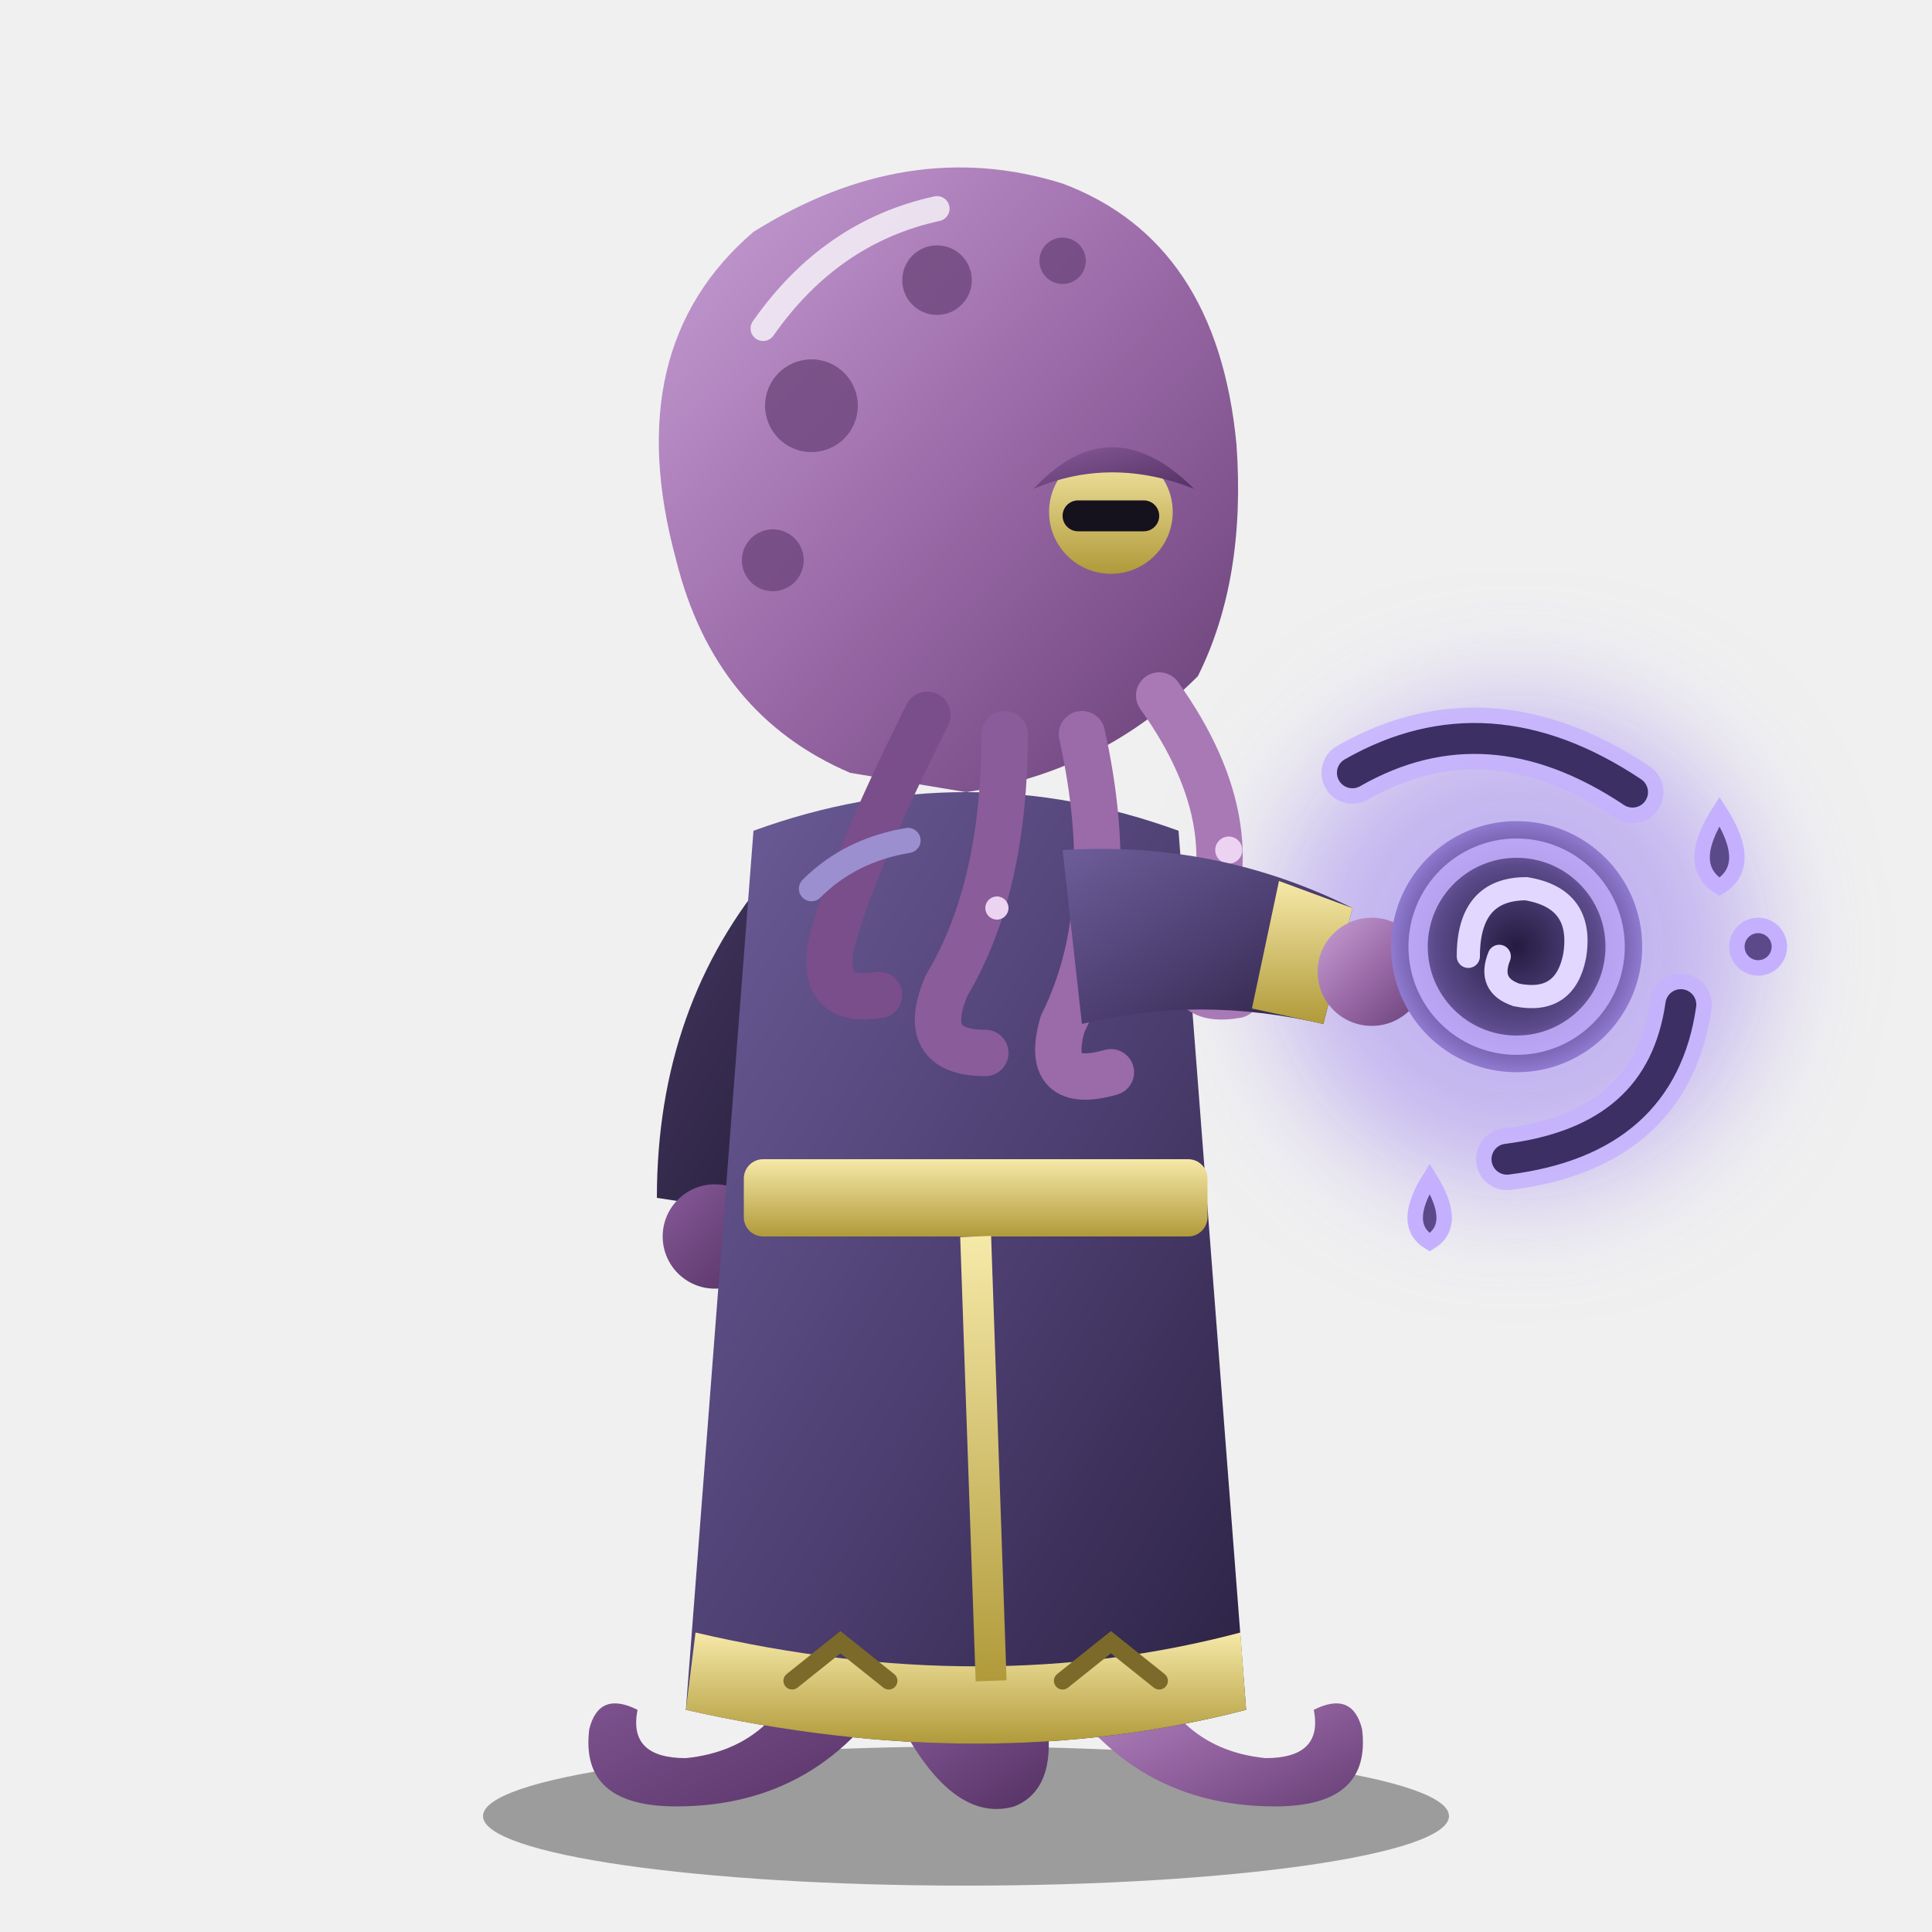
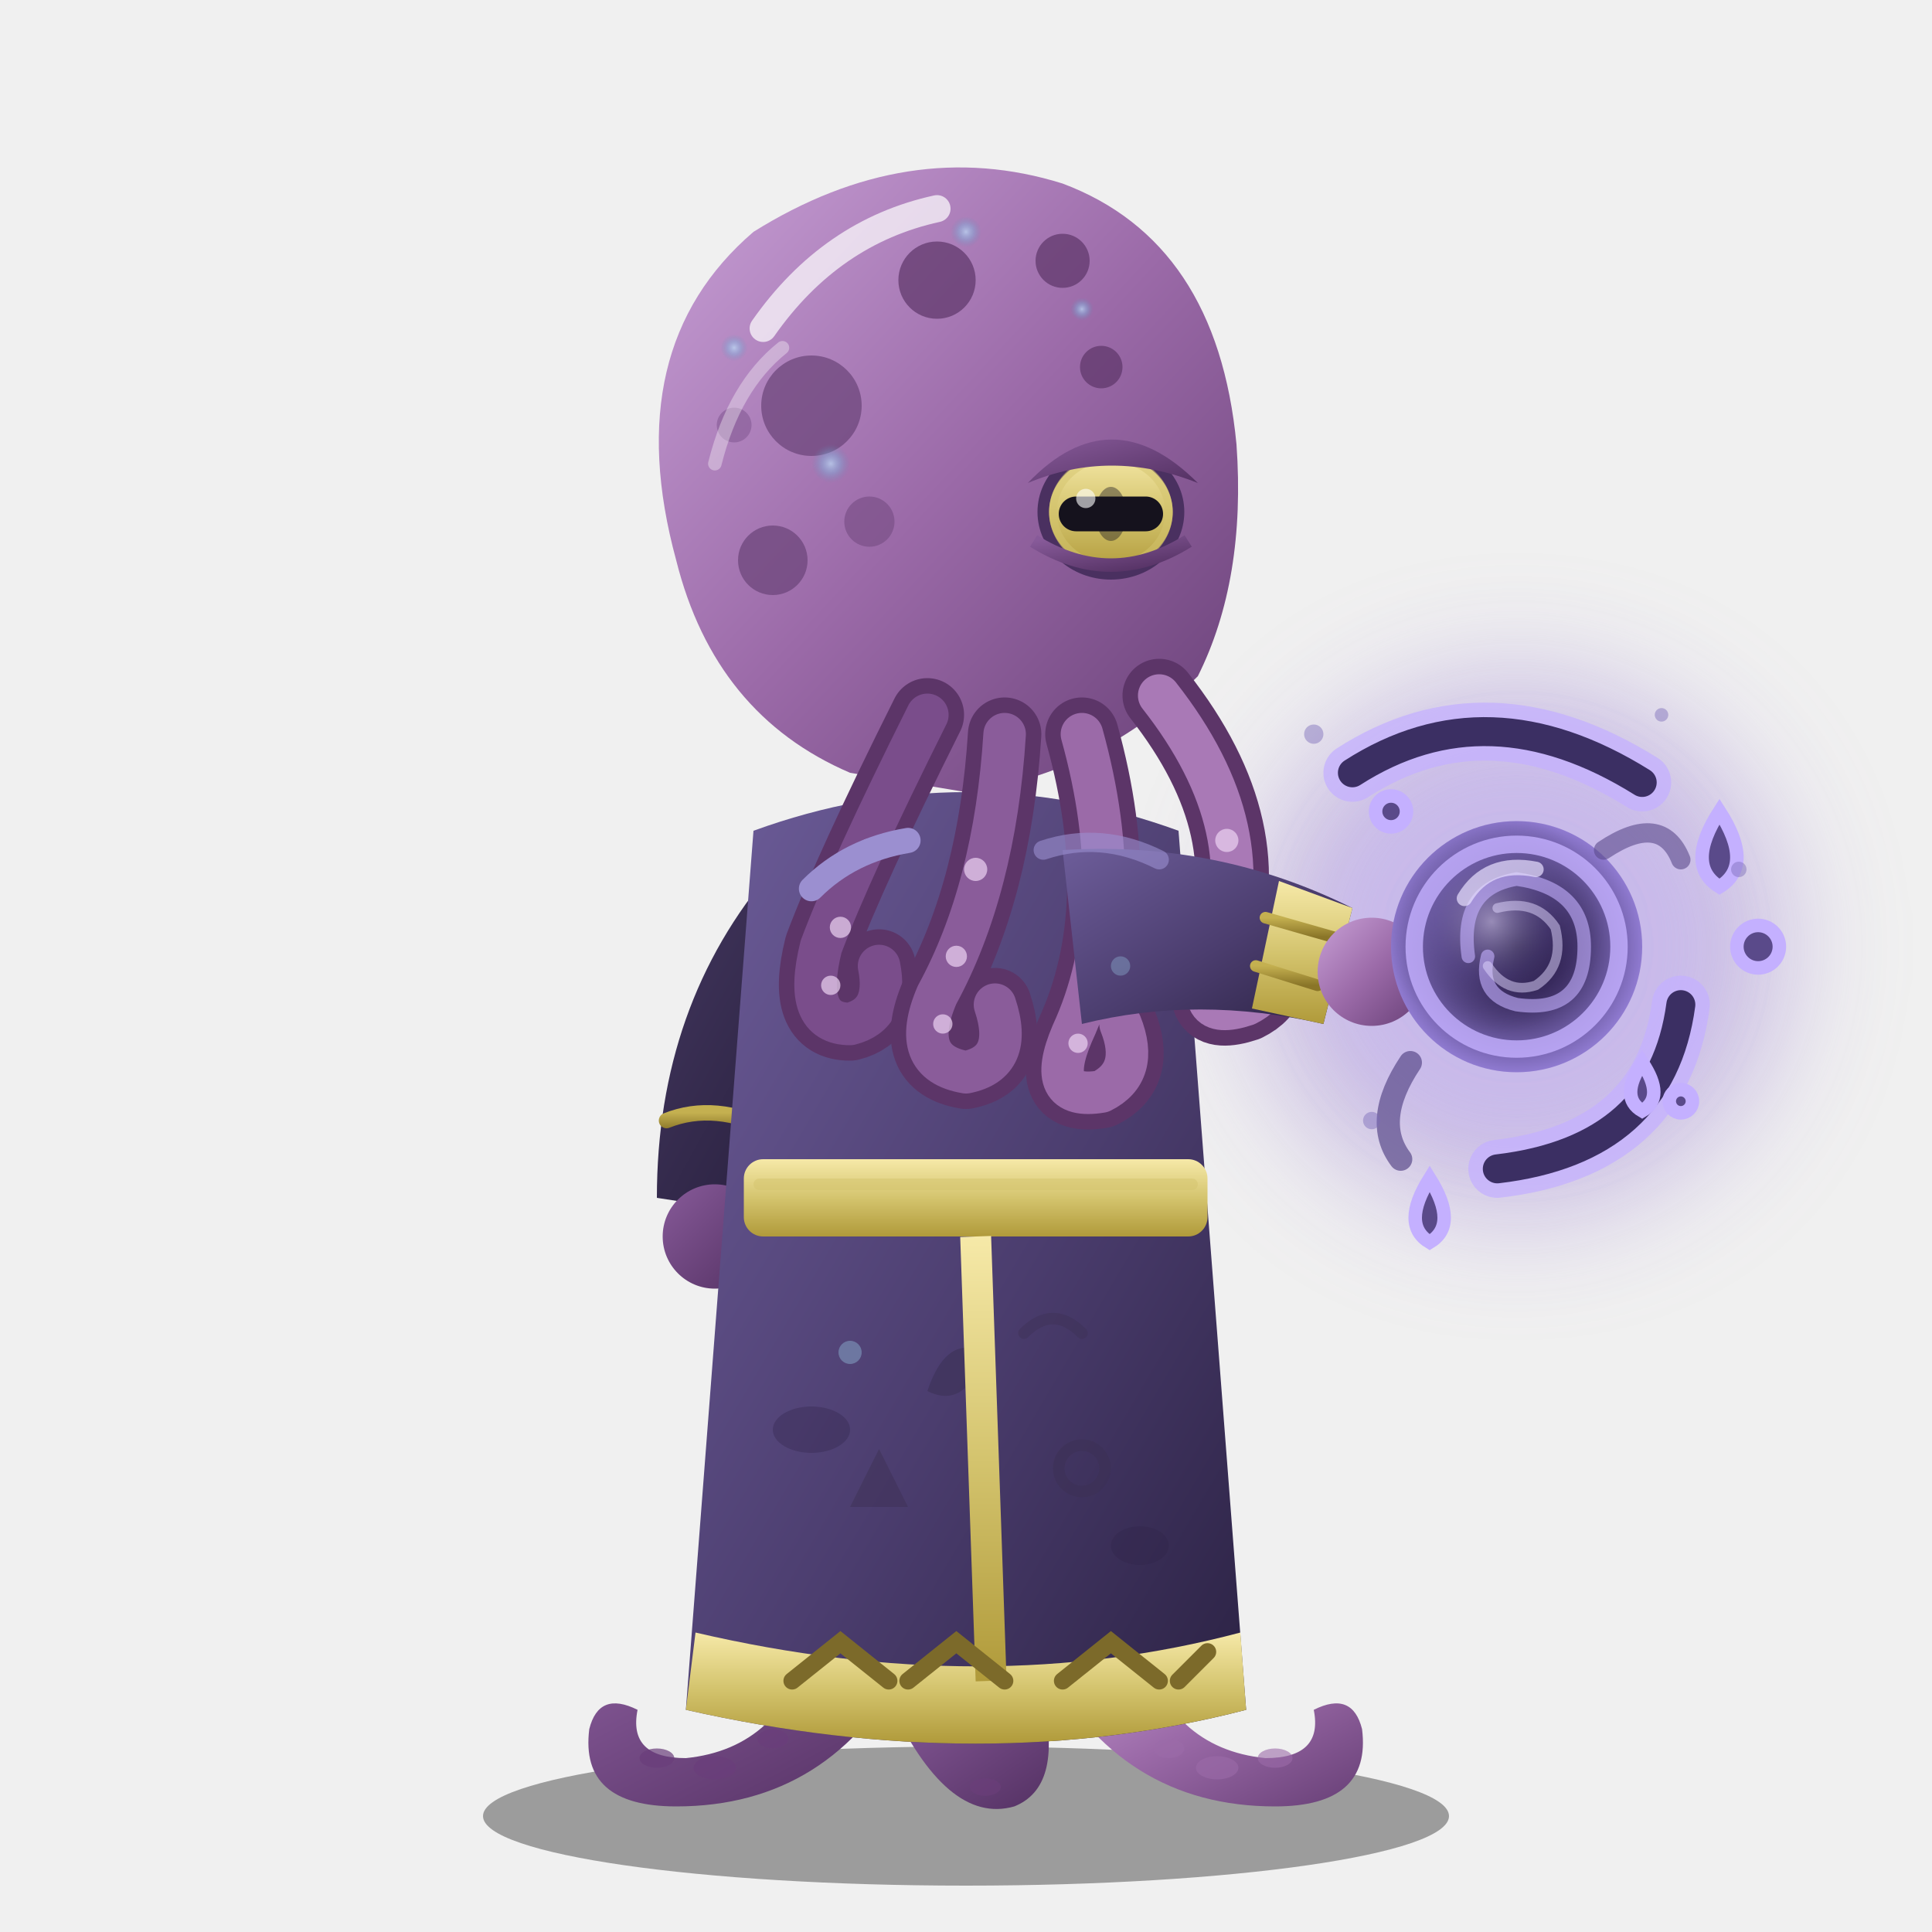
<svg xmlns="http://www.w3.org/2000/svg" viewBox="0 0 100 100" width="512" height="512" data-hand="71,50.3">
  <defs>
-     <linearGradient id="skin" x1="0" y1="0" x2="1" y2="1">
+     <linearGradient id="oi-skin" x1="0" y1="0" x2="1" y2="1">
      <stop offset="0" stop-color="#c8a0d6" />
      <stop offset=".5" stop-color="#9b6aa8" />
      <stop offset="1" stop-color="#673f76" />
    </linearGradient>
-     <linearGradient id="skinD" x1="0" y1="0" x2="1" y2="1">
+     <linearGradient id="oi-skinD" x1="0" y1="0" x2="1" y2="1">
      <stop offset="0" stop-color="#875a99" />
      <stop offset="1" stop-color="#543163" />
    </linearGradient>
-     <linearGradient id="robe" x1="0" y1="0" x2="1" y2="1">
+     <linearGradient id="oi-robe" x1="0" y1="0" x2="1" y2="1">
      <stop offset="0" stop-color="#6d5d9a" />
      <stop offset=".55" stop-color="#4b3d6e" />
      <stop offset="1" stop-color="#2a2142" />
    </linearGradient>
-     <linearGradient id="robeD" x1="0" y1="0" x2="1" y2="1">
+     <linearGradient id="oi-robeD" x1="0" y1="0" x2="1" y2="1">
      <stop offset="0" stop-color="#43375f" />
      <stop offset="1" stop-color="#241c38" />
    </linearGradient>
-     <linearGradient id="gold" x1="0" y1="0" x2="0" y2="1">
+     <linearGradient id="oi-gold" x1="0" y1="0" x2="0" y2="1">
      <stop offset="0" stop-color="#f6e9a8" />
+       <stop offset=".5" stop-color="#d4c46e" />
      <stop offset="1" stop-color="#b09a3a" />
    </linearGradient>
-     <radialGradient id="ink" cx=".5" cy=".5" r=".5">
-       <stop offset="0" stop-color="#241b40" />
+     <linearGradient id="oi-goldD" x1="0" y1="0" x2="0" y2="1">
+       <stop offset="0" stop-color="#c4b050" />
+       <stop offset="1" stop-color="#8a7528" />
+     </linearGradient>
+     <radialGradient id="oi-ink" cx=".5" cy=".5" r=".5">
+       <stop offset="0" stop-color="#1a1230" />
+       <stop offset=".35" stop-color="#2e2050" />
      <stop offset=".65" stop-color="#5a4a8a" />
      <stop offset="1" stop-color="#8f7ad0" />
    </radialGradient>
-     <filter id="glow" x="-80%" y="-80%" width="260%" height="260%">
+     <radialGradient id="oi-inkCore" cx=".4" cy=".4" r=".45">
+       <stop offset="0" stop-color="#e0d4ff" stop-opacity=".6" />
+       <stop offset=".5" stop-color="#7b6ab8" stop-opacity=".3" />
+       <stop offset="1" stop-color="#241b40" stop-opacity="0" />
+     </radialGradient>
+     <radialGradient id="oi-bio" cx=".5" cy=".5" r=".5">
+       <stop offset="0" stop-color="#c0e8ff" />
+       <stop offset=".5" stop-color="#7bb8e0" stop-opacity=".6" />
+       <stop offset="1" stop-color="#5a90b8" stop-opacity="0" />
+     </radialGradient>
+     <filter id="oi-glow" x="-80%" y="-80%" width="260%" height="260%">
      <feGaussianBlur stdDeviation="3" />
+     </filter>
+     <filter id="oi-glowSm" x="-60%" y="-60%" width="220%" height="220%">
+       <feGaussianBlur stdDeviation="1.5" />
    </filter>
  </defs>
  <ellipse cx="50" cy="94" rx="25" ry="3.6" fill="#000" opacity=".35" />
-   <circle class="wpn" cx="78.5" cy="49" r="12.5" fill="#a48cf0" opacity=".6" filter="url(#glow)" />
+   <circle class="wpn" cx="78.5" cy="49" r="14" fill="#9070d0" opacity=".4" filter="url(#oi-glow)" />
+   <circle class="wpn" cx="78.5" cy="49" r="10" fill="#c4b0ff" opacity=".25" filter="url(#oi-glowSm)" />
  <g stroke="none" stroke-width="1.5" stroke-linejoin="round" stroke-linecap="round">
-     <path d="M47 86 Q43 93.5 35 93.5 Q30 93.5 30.5 89.5 Q31 87.5 33 88.5 Q32.5 91 35.5 91 Q40.5 90.5 42 85 Z" fill="url(#skinD)" />
-     <path d="M54 86 Q58 93.5 66 93.5 Q71 93.5 70.5 89.5 Q70 87.5 68 88.5 Q68.5 91 65.5 91 Q60.5 90.5 59 85 Z" fill="url(#skin)" />
-     <path d="M46 88 Q49 94.5 52.5 93.5 Q55 92.5 54 88 Z" fill="url(#skinD)" />
-     <path d="M40 45 Q34 52 34 62 L40.5 63 Q40 55 44 50 Z" fill="url(#robeD)" />
-     <circle cx="37" cy="64" r="2.7" fill="url(#skinD)" />
-     <path d="M39 43 Q50 39 61 43 L64.5 88.5 Q51 92 35.5 88.5 Z" fill="url(#robe)" />
-     <path d="M36 84.5 Q51 88 64.2 84.5 L64.5 88.5 Q51 92 35.5 88.5 Z" fill="url(#gold)" />
-     <rect x="38.5" y="60" width="24" height="4" rx="1" fill="url(#gold)" />
-     <path d="M44 40 Q37 37 35 29 Q32 18 39 12 Q47 7 55 9.5 Q63 12.5 64 23 Q64.5 30 62 35 Q57 40 50 41 Z" fill="url(#skin)" />
+     <path d="M47 86 Q43 93.5 35 93.5 Q30 93.5 30.5 89.5 Q31 87.5 33 88.5 Q32.5 91 35.5 91 Q40.5 90.5 42 85 Z" fill="url(#oi-skinD)" />
+     <g fill="#6a3d7a" opacity=".7">
+       <ellipse cx="37" cy="91.5" rx="1.1" ry=".6" />
+       <ellipse cx="34" cy="91" rx=".9" ry=".5" />
+       <ellipse cx="40" cy="90" rx=".8" ry=".5" />
+     </g>
+     <path d="M54 86 Q58 93.5 66 93.5 Q71 93.5 70.5 89.5 Q70 87.5 68 88.5 Q68.5 91 65.5 91 Q60.5 90.5 59 85 Z" fill="url(#oi-skin)" />
+     <g fill="#9b6aa8" opacity=".6">
+       <ellipse cx="63" cy="91.5" rx="1.1" ry=".6" />
+       <ellipse cx="66" cy="91" rx=".9" ry=".5" />
+       <ellipse cx="60.5" cy="90.5" rx=".8" ry=".5" />
+     </g>
+     <path d="M46 88 Q49 94.5 52.5 93.5 Q55 92.5 54 88 Z" fill="url(#oi-skinD)" />
+     <ellipse cx="51" cy="92.5" rx=".8" ry=".45" fill="#6a3d7a" opacity=".65" />
+     <path d="M40 45 Q34 52 34 62 L40.5 63 Q40 55 44 50 Z" fill="url(#oi-robeD)" />
+     <path d="M34.5 58 Q37 57 40 58.5" stroke="url(#oi-goldD)" stroke-width=".8" fill="none" />
+     <circle cx="37" cy="64" r="2.7" fill="url(#oi-skinD)" />
+     <path d="M39 43 Q50 39 61 43 L64.5 88.5 Q51 92 35.5 88.5 Z" fill="url(#oi-robe)" />
+     <path d="M36 84.5 Q51 88 64.2 84.5 L64.5 88.5 Q51 92 35.5 88.5 Z" fill="url(#oi-gold)" />
+     <rect x="38.5" y="60" width="24" height="4" rx="1" fill="url(#oi-gold)" />
+     <rect x="39" y="61" width="23" height=".6" rx=".3" fill="#d4c46e" opacity=".5" />
+     <path d="M48 72 Q49 69 51 70 Q50 73 48 72 Z" fill="#3b2f53" opacity=".55" />
+     <path d="M44 78 L45.5 75 L47 78 Z" fill="#3b2f53" opacity=".45" />
+     <circle cx="56" cy="76" r="1.2" fill="none" stroke="#3b2f53" stroke-width=".6" opacity=".5" />
+     <path d="M53 69 Q54.5 67.5 56 69" stroke="#3b2f53" stroke-width=".6" fill="none" opacity=".4" />
+     <ellipse cx="42" cy="74" rx="2" ry="1.2" fill="#2a1e42" opacity=".3" />
+     <ellipse cx="59" cy="80" rx="1.5" ry="1" fill="#2a1e42" opacity=".25" />
+     <path d="M44 40 Q37 37 35 29 Q32 18 39 12 Q47 7 55 9.5 Q63 12.5 64 23 Q64.5 30 62 35 Q57 40 50 41 Z" fill="url(#oi-skin)" />
  </g>
+   <g opacity=".7">
+     <circle cx="42" cy="21" r="2.6" fill="#6a4378" />
+     <circle cx="48.5" cy="14.5" r="2" fill="#5c3568" />
+     <circle cx="40" cy="29" r="1.8" fill="#6a4378" />
+     <circle cx="55" cy="13.5" r="1.4" fill="#5c3568" />
+     <circle cx="45" cy="27" r="1.3" fill="#7a5088" />
+     <circle cx="57" cy="19" r="1.1" fill="#5c3568" />
+     <circle cx="38" cy="22" r=".9" fill="#8a609a" />
+   </g>
+   <g fill="url(#oi-bio)" opacity=".65">
+     <circle cx="43" cy="24" r="1.0" />
+     <circle cx="50" cy="12" r=".8" />
+     <circle cx="38" cy="18" r=".7" />
+     <circle cx="56" cy="16" r=".6" />
+     <circle cx="60" cy="25" r=".5" />
+   </g>
+   <path d="M39.5 17 Q43 12 48.5 10.8" stroke="#fff" stroke-width="1.4" fill="none" opacity=".7" stroke-linecap="round" />
+   <path d="M37 24 Q38 20 40.5 18" stroke="#fff" stroke-width=".7" fill="none" opacity=".35" stroke-linecap="round" />
  <g fill="none" stroke-linecap="round" stroke-linejoin="round">
-     <path d="M48 37 Q44 45 43 49 Q42.5 52 45.5 51.5" stroke="none" stroke-width="5.2" />
-     <path d="M48 37 Q44 45 43 49 Q42.5 52 45.5 51.5" stroke="#7a4d8b" stroke-width="2.4" />
-     <path d="M52 38 Q52 46 49 51 Q47.5 54.5 51 54.5" stroke="none" stroke-width="5.2" />
-     <path d="M52 38 Q52 46 49 51 Q47.5 54.5 51 54.5" stroke="#8a5c9a" stroke-width="2.4" />
-     <path d="M56 38 Q58 47 55 53 Q54 56.5 57.5 55.5" stroke="none" stroke-width="5.2" />
-     <path d="M56 38 Q58 47 55 53 Q54 56.5 57.5 55.5" stroke="#9b6aa8" stroke-width="2.4" />
-     <path d="M60 36 Q65 43 62 49 Q61 52 64 51.5" stroke="none" stroke-width="5.2" />
-     <path d="M60 36 Q65 43 62 49 Q61 52 64 51.5" stroke="#a979b6" stroke-width="2.4" />
+     <path d="M48 37 Q44 45 42.5 49 Q41.5 53 44 53 Q46 52.5 45.5 50" stroke="#5c3568" stroke-width="3.8" />
+     <path d="M48 37 Q44 45 42.5 49 Q41.5 53 44 53 Q46 52.5 45.5 50" stroke="#7a4d8b" stroke-width="2.2" />
+     <g fill="#ecd3f2" opacity=".7">
+       <circle cx="45" cy="44" r=".6" />
+       <circle cx="43.5" cy="48" r=".55" />
+       <circle cx="43" cy="51" r=".5" />
+     </g>
+     <path d="M52 38 Q51.5 46 48.5 51.5 Q47 55 50 55.5 Q52.5 55 51.5 52" stroke="#5c3568" stroke-width="3.8" />
+     <path d="M52 38 Q51.5 46 48.5 51.5 Q47 55 50 55.5 Q52.5 55 51.5 52" stroke="#8a5c9a" stroke-width="2.2" />
+     <g fill="#ecd3f2" opacity=".7">
+       <circle cx="50.5" cy="45" r=".6" />
+       <circle cx="49.5" cy="49.5" r=".55" />
+       <circle cx="48.8" cy="53" r=".5" />
+     </g>
+     <path d="M56 38 Q58.5 47 55.5 53.5 Q54 57 57 56.5 Q59 55.5 58 53" stroke="#5c3568" stroke-width="3.8" />
+     <path d="M56 38 Q58.5 47 55.5 53.5 Q54 57 57 56.5 Q59 55.5 58 53" stroke="#9b6aa8" stroke-width="2.2" />
+     <g fill="#ecd3f2" opacity=".7">
+       <circle cx="57.5" cy="45.5" r=".6" />
+       <circle cx="57" cy="50" r=".55" />
+       <circle cx="55.8" cy="54" r=".5" />
+     </g>
+     <path d="M60 36 Q65.5 43 63 49.5 Q61.5 53 64.5 52 Q66.5 51 65 49" stroke="#5c3568" stroke-width="3.8" />
+     <path d="M60 36 Q65.5 43 63 49.5 Q61.5 53 64.5 52 Q66.5 51 65 49" stroke="#a979b6" stroke-width="2.2" />
+     <g fill="#ecd3f2" opacity=".7">
+       <circle cx="63.5" cy="43.5" r=".6" />
+       <circle cx="64" cy="47" r=".55" />
+       <circle cx="63.2" cy="50.5" r=".5" />
+     </g>
  </g>
-   <g fill="#ecd3f2">
-     <circle cx="58" cy="46" r=".7" />
-     <circle cx="56.8" cy="50" r=".7" />
-     <circle cx="63.6" cy="44" r=".7" />
-     <circle cx="63.4" cy="47.5" r=".7" />
-     <circle cx="51.6" cy="47" r=".6" />
+   <ellipse cx="57.5" cy="26.5" rx="3.5" ry="3.2" fill="url(#oi-gold)" stroke="#4a3060" stroke-width=".6" />
+   <ellipse cx="57.5" cy="26.5" rx="3" ry="2.8" fill="none" stroke="#d4c46e" stroke-width=".4" opacity=".5" />
+   <rect x="54.8" y="25.7" width="5.4" height="1.8" rx=".9" fill="#15121d" />
+   <ellipse cx="57.5" cy="26.6" rx=".8" ry="1.4" fill="#15121d" opacity=".4" />
+   <circle cx="56.2" cy="25.8" r=".5" fill="#fff" opacity=".6" />
+   <path d="M53.2 25 Q57.5 20.5 62 25 Q57.5 23.2 53.2 25 Z" fill="url(#oi-skinD)" stroke="none" />
+   <path d="M53.5 28 Q57.5 30.5 61.5 28" stroke="url(#oi-skinD)" stroke-width=".7" fill="none" />
+   <g stroke="none" stroke-width="1.5" stroke-linejoin="round" stroke-linecap="round">
+     <path d="M55 44 Q63 43.5 70 47 L68.5 53 Q62 51.5 56 53 Z" fill="url(#oi-robe)" />
+     <path d="M66.2 45.6 L70 47 L68.5 53 L64.8 52.2 Z" fill="url(#oi-gold)" />
+     <path d="M65.5 47.5 L69 48.5" stroke="url(#oi-goldD)" stroke-width=".6" />
+     <path d="M65 50 L68.2 51" stroke="url(#oi-goldD)" stroke-width=".6" />
+     <circle cx="71" cy="50.3" r="2.8" fill="url(#oi-skin)" />
+     <circle class="wpn" cx="78.5" cy="49" r="6.5" fill="url(#oi-ink)" />
+     <circle class="wpn" cx="78.5" cy="49" r="6.5" fill="url(#oi-inkCore)" />
  </g>
-   <g stroke="none" stroke-width="1.5" stroke-linejoin="round" stroke-linecap="round">
-     <path d="M55 44 Q63 43.5 70 47 L68.5 53 Q62 51.5 56 53 Z" fill="url(#robe)" />
-     <path d="M66.2 45.6 L70 47 L68.5 53 L64.8 52.2 Z" fill="url(#gold)" />
-     <circle cx="71" cy="50.3" r="2.8" fill="url(#skin)" />
-     <circle class="wpn" cx="78.5" cy="49" r="6.5" fill="url(#ink)" />
+   <path class="wpn" d="M76 49.5 Q75.5 46 78.5 45.5 Q82 46 82 49 Q82 52.5 78.5 52 Q76.5 51.5 77 49.5" stroke="#c4b0ff" stroke-width=".7" fill="none" stroke-linecap="round" opacity=".6" />
+   <path class="wpn" d="M77.5 47 Q79.5 46.5 80.5 48 Q81 50 79.5 51 Q78 51.5 77 50" stroke="#e2d8ff" stroke-width=".5" fill="none" stroke-linecap="round" opacity=".5" />
+   <circle class="wpn" cx="78.5" cy="49" r="5.3" fill="none" stroke="#c4b0ff" stroke-width=".9" opacity=".8" />
+   <path class="wpn" d="M75.8 46.5 Q77 44.5 79.5 45" stroke="#e8e0ff" stroke-width=".8" fill="none" stroke-linecap="round" opacity=".7" />
+   <path class="wpn" d="M70 40 Q77 35.5 85 40.5" stroke="#c4b0ff" stroke-width="3" fill="none" stroke-linecap="round" opacity=".75" />
+   <path class="wpn" d="M70 40 Q77 35.5 85 40.5" stroke="#3b2f63" stroke-width="1.5" fill="none" stroke-linecap="round" />
+   <path class="wpn" d="M87 52 Q86 59.5 77.5 60.5" stroke="#c4b0ff" stroke-width="3" fill="none" stroke-linecap="round" opacity=".75" />
+   <path class="wpn" d="M87 52 Q86 59.5 77.5 60.5" stroke="#3b2f63" stroke-width="1.5" fill="none" stroke-linecap="round" />
+   <path class="wpn" d="M73 55 Q71 58 72.5 60" stroke="#5a4a8a" stroke-width="1.2" fill="none" stroke-linecap="round" opacity=".7" />
+   <path class="wpn" d="M83 44 Q86 42 87 44.5" stroke="#5a4a8a" stroke-width="1" fill="none" stroke-linecap="round" opacity=".6" />
+   <g class="wpn" fill="#5a4a8a" stroke="#c4b0ff" stroke-width=".7">
+     <path d="M89 42 q-1.8 2.8 0 3.9 q1.8-1.1 0-3.9z" />
+     <path d="M74 61 q-1.5 2.4 0 3.3 q1.5-.9 0-3.3z" />
+     <path d="M85 55 q-1.2 1.8 0 2.5 q1.2-.7 0-2.5z" />
+     <circle cx="91" cy="49" r="1.1" />
+     <circle cx="72" cy="42" r=".8" />
+     <circle cx="87" cy="57" r=".6" />
  </g>
-   <circle class="wpn" cx="78.5" cy="49" r="5.1" fill="none" stroke="#c4b0ff" stroke-width="1" opacity=".85" />
-   <path class="wpn" d="M76 49.5 Q76 46 79 46 Q82 46.5 81.5 49.5 Q81 52 78.5 51.5 Q77 51 77.6 49.5" stroke="#e2d8ff" stroke-width="1.2" fill="none" stroke-linecap="round" />
-   <path class="wpn" d="M70 40 Q77 36 84.5 41" stroke="#c4b0ff" stroke-width="3.2" fill="none" stroke-linecap="round" opacity=".8" />
-   <path class="wpn" d="M70 40 Q77 36 84.5 41" stroke="#3b2f63" stroke-width="1.6" fill="none" stroke-linecap="round" />
-   <path class="wpn" d="M87 52 Q86 59 78 60" stroke="#c4b0ff" stroke-width="3.2" fill="none" stroke-linecap="round" opacity=".8" />
-   <path class="wpn" d="M87 52 Q86 59 78 60" stroke="#3b2f63" stroke-width="1.6" fill="none" stroke-linecap="round" />
-   <g class="wpn" fill="#5a4a8a" stroke="#c4b0ff" stroke-width=".8">
-     <path d="M89 42 q-1.8 2.8 0 3.9 q1.8 -1.1 0 -3.9 z" />
-     <path d="M74 61 q-1.5 2.4 0 3.3 q1.5 -.9 0 -3.3 z" />
-     <circle cx="91" cy="49" r="1.1" />
+   <g class="wpn" fill="#7b6ab8" opacity=".45">
+     <circle cx="68" cy="38" r=".5" />
+     <circle cx="90" cy="45" r=".4" />
+     <circle cx="71" cy="58" r=".45" />
+     <circle cx="86" cy="37" r=".35" />
  </g>
-   <g fill="#6a4378" opacity=".75">
-     <circle cx="42" cy="21" r="2.4" />
-     <circle cx="48.5" cy="14.5" r="1.8" />
-     <circle cx="40" cy="29" r="1.6" />
-     <circle cx="55" cy="13.5" r="1.2" />
-   </g>
-   <path d="M39.5 17 Q43 12 48.5 10.8" stroke="#fff" stroke-width="1.3" fill="none" opacity=".75" stroke-linecap="round" />
-   <circle cx="57.5" cy="26.5" r="3.2" fill="url(#gold)" stroke="none" stroke-width="1.1" />
-   <rect x="55" y="25.9" width="5" height="1.6" rx=".8" fill="#15121d" />
-   <path d="M53.5 25.3 Q57.5 21 61.8 25.3 Q57.5 23.6 53.5 25.3 Z" fill="url(#skinD)" stroke="none" stroke-width="1" stroke-linejoin="round" />
-   <path d="M50.5 64 L51.3 87" stroke="url(#gold)" stroke-width="1.6" />
+   <path d="M50.5 64 L51.3 87" stroke="url(#oi-gold)" stroke-width="1.6" />
  <path d="M42 46 Q44 44 47 43.5" stroke="#9b8fd0" stroke-width="1.3" fill="none" stroke-linecap="round" />
-   <path d="M41 87 l2.5 -2 l2.5 2 M55 87 l2.5 -2 l2.5 2" stroke="#7c6a2a" stroke-width=".9" fill="none" stroke-linecap="round" />
+   <path d="M54 44 Q57 43 60 44.5" stroke="#9b8fd0" stroke-width="1" fill="none" stroke-linecap="round" opacity=".6" />
+   <path d="M41 87 l2.5-2 l2.5 2 M47 87 l2.5-2 l2.5 2 M55 87 l2.5-2 l2.5 2 M61 87 l1.5-1.5" stroke="#7c6a2a" stroke-width=".9" fill="none" stroke-linecap="round" />
+   <circle cx="44" cy="70" r=".6" fill="#a0d8f0" opacity=".35" />
+   <circle cx="58" cy="50" r=".5" fill="#a0d8f0" opacity=".3" />
</svg>
